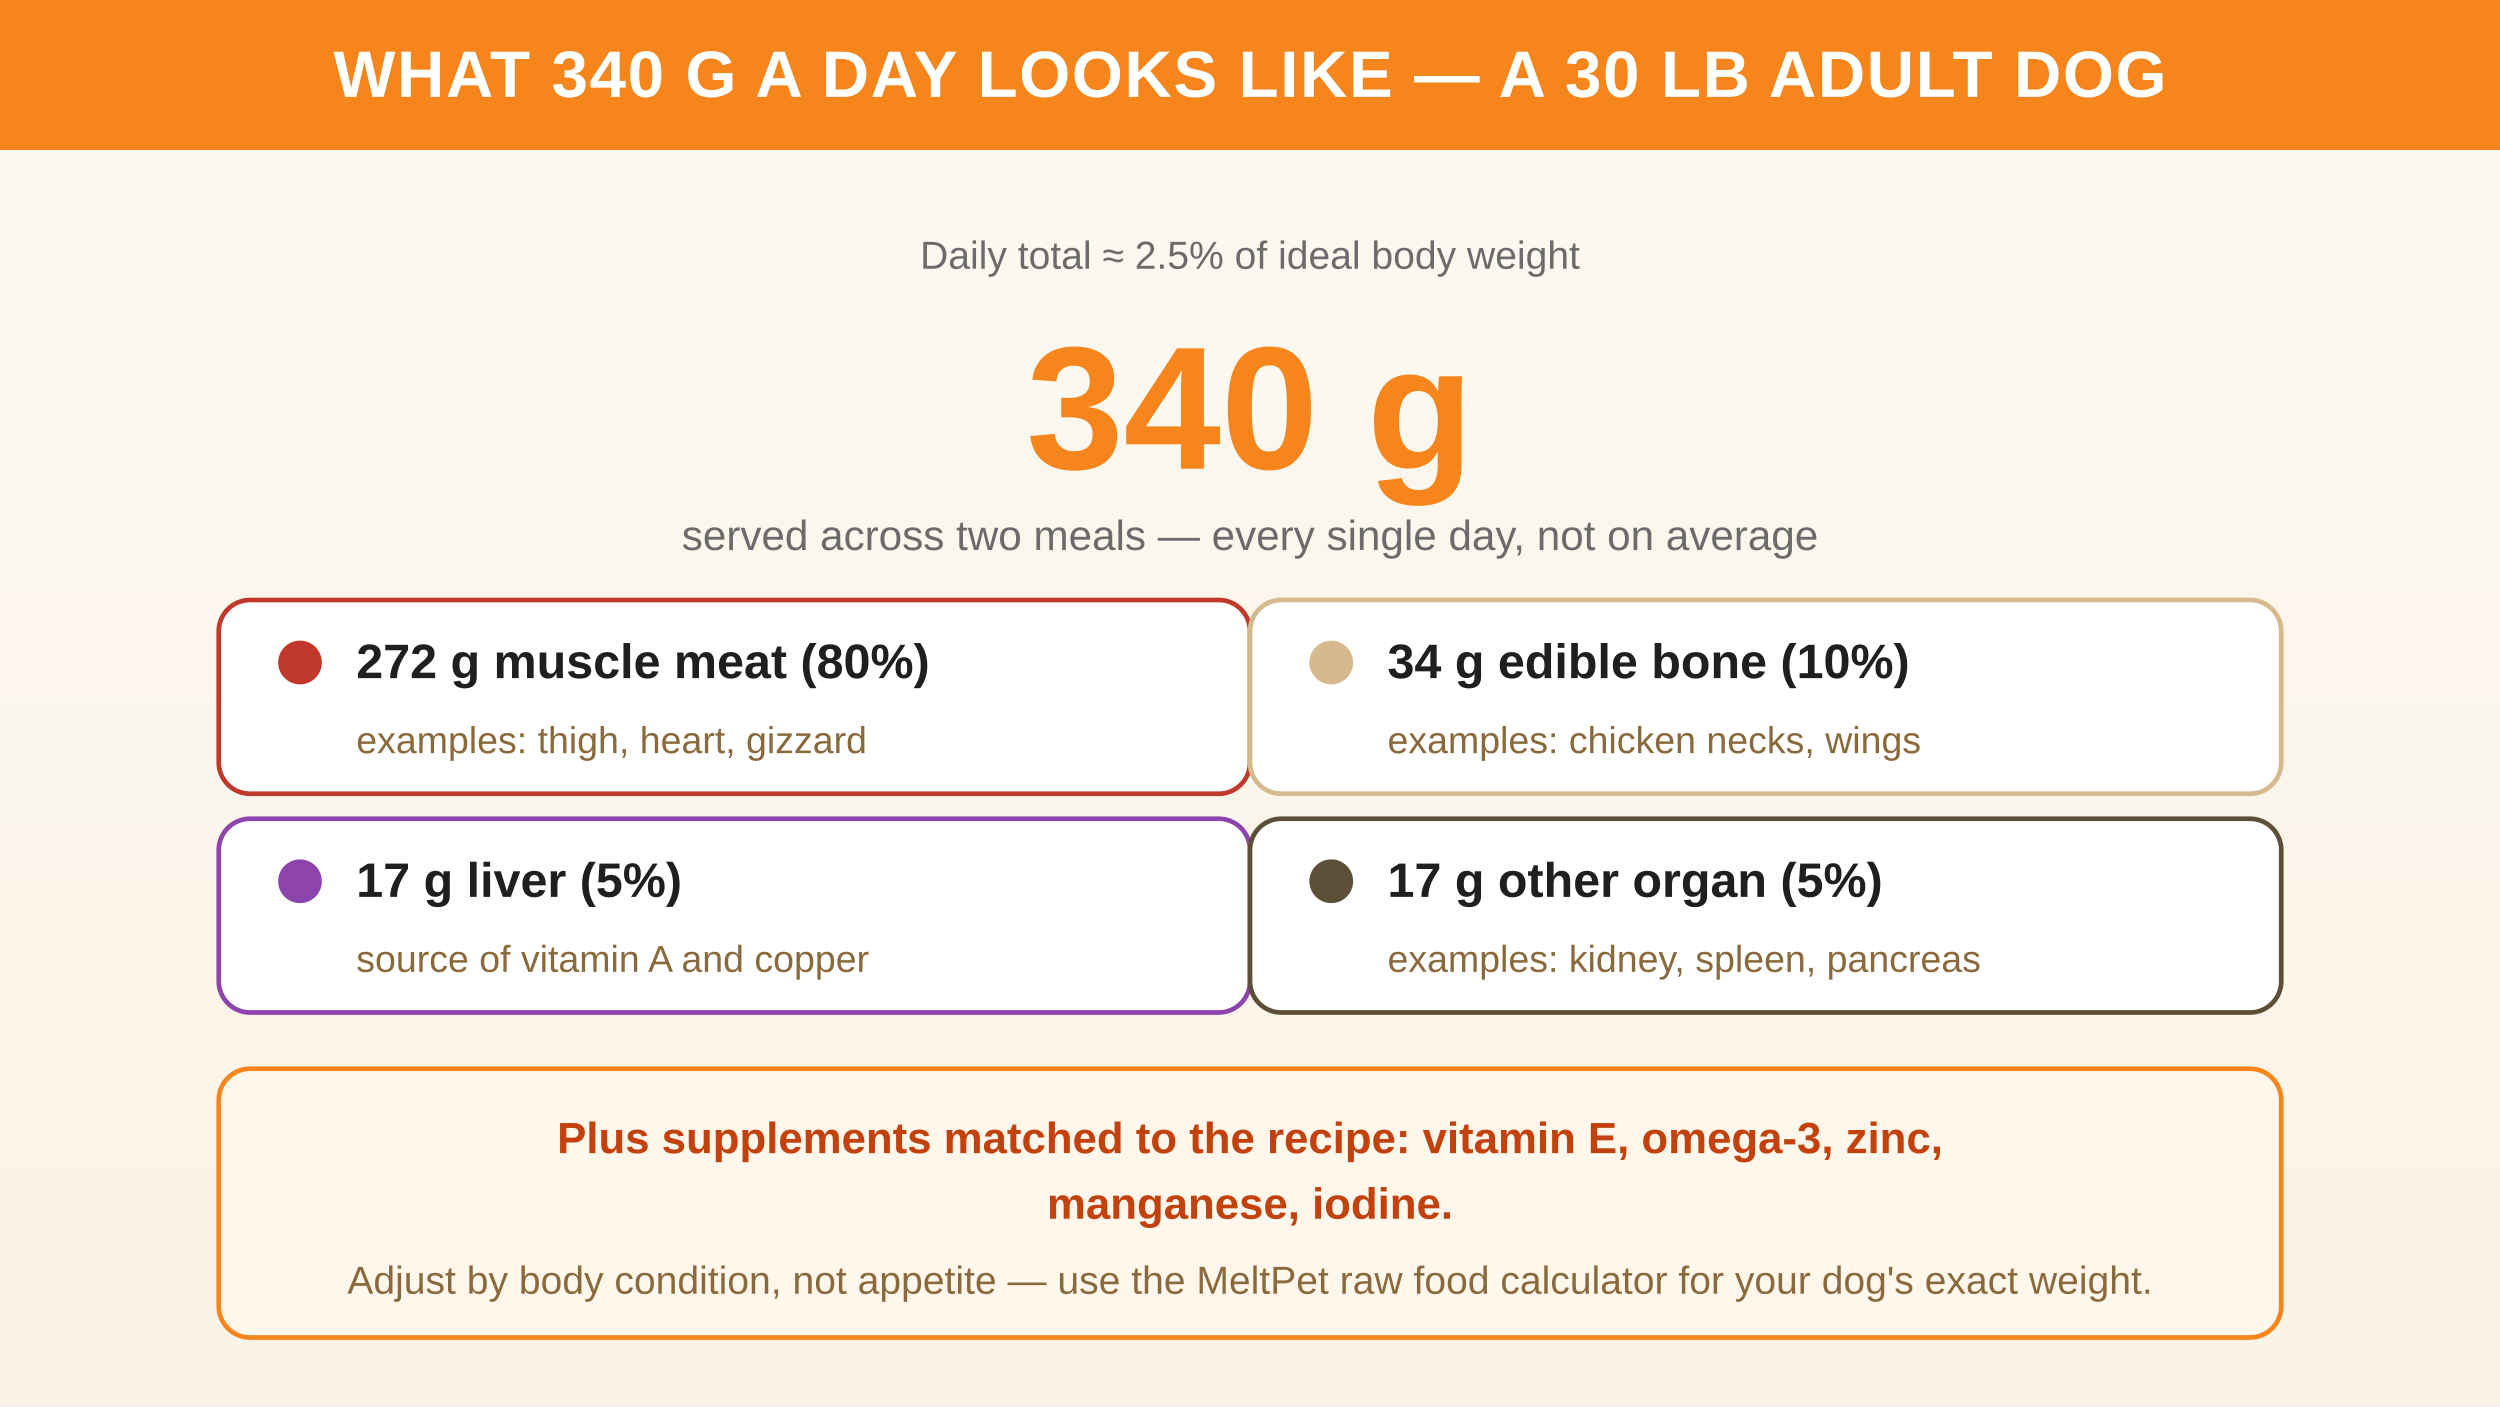
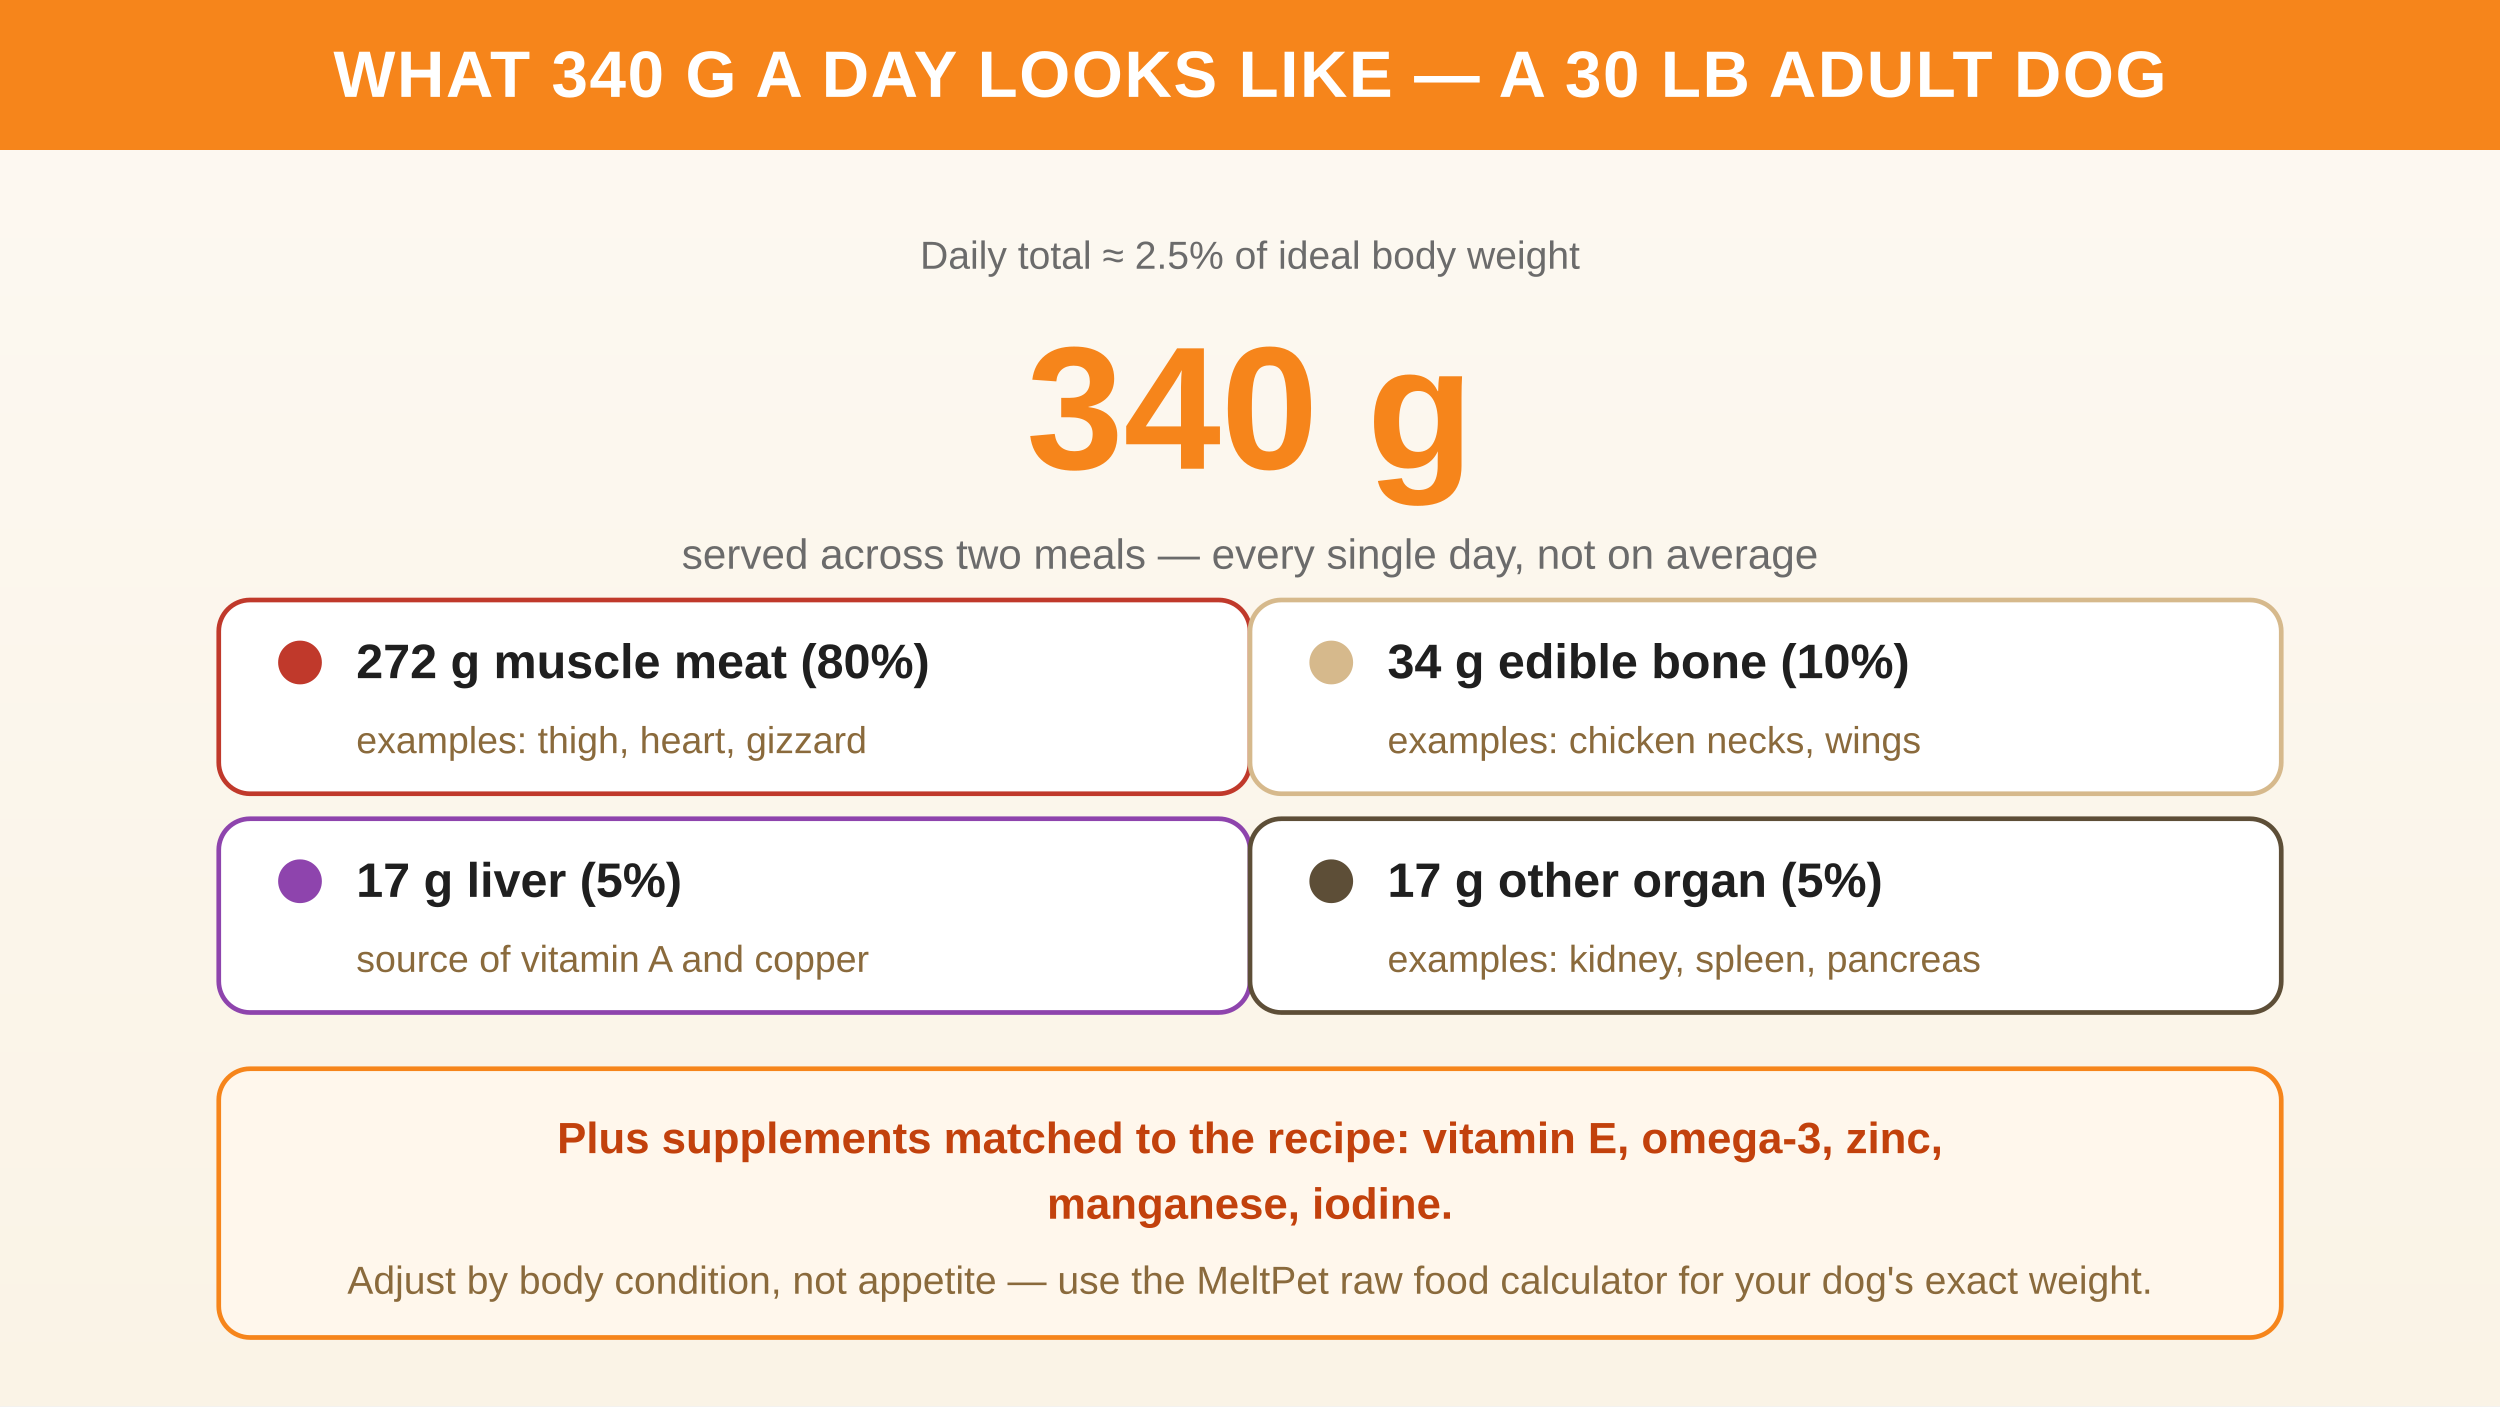
<svg xmlns="http://www.w3.org/2000/svg" width="800" height="450" viewBox="0 0 800 450">
  <defs>
    <linearGradient id="bg" x1="0" y1="0" x2="0" y2="1">
      <stop offset="0" stop-color="#FDF9F2" />
      <stop offset="1" stop-color="#FAF3E6" />
    </linearGradient>
  </defs>
  <rect width="800" height="450" fill="url(#bg)" />
  <rect x="0" y="0" width="800" height="48" fill="#F6851B" />
  <text x="400" y="31" text-anchor="middle" font-family="Arial,Helvetica,sans-serif" font-size="21" font-weight="800" fill="#FFFFFF" letter-spacing="0.5">WHAT 340 G A DAY LOOKS LIKE — A 30 LB ADULT DOG</text>
  <text x="400" y="86" text-anchor="middle" font-family="Arial,Helvetica,sans-serif" font-size="12.5" fill="#6B6B6B">Daily total ≈ 2.5% of ideal body weight</text>
  <text x="400" y="150" text-anchor="middle" font-family="Arial,Helvetica,sans-serif" font-size="56" font-weight="800" fill="#F6851B">340 g</text>
-   <text x="400" y="176" text-anchor="middle" font-family="Arial,Helvetica,sans-serif" font-size="13.5" fill="#6B6B6B">served across two meals — every single day, not on average</text>
+   <text x="400" y="182" text-anchor="middle" font-family="Arial,Helvetica,sans-serif" font-size="13.5" fill="#6B6B6B">served across two meals — every single day, not on average</text>
  <g font-family="Arial,Helvetica,sans-serif">
    <rect x="70" y="192" width="330" height="62" rx="10" fill="#FFFFFF" stroke="#C0392B" stroke-width="1.5" />
    <circle cx="96" cy="212" r="7" fill="#C0392B" />
    <text x="114" y="217" font-size="15.5" font-weight="800" fill="#1F1F1F">272 g muscle meat (80%)</text>
    <text x="114" y="241" font-size="12" fill="#8A6A3C">examples: thigh, heart, gizzard</text>
    <rect x="400" y="192" width="330" height="62" rx="10" fill="#FFFFFF" stroke="#D6B98C" stroke-width="1.5" />
    <circle cx="426" cy="212" r="7" fill="#D6B98C" />
    <text x="444" y="217" font-size="15.5" font-weight="800" fill="#1F1F1F">34 g edible bone (10%)</text>
    <text x="444" y="241" font-size="12" fill="#8A6A3C">examples: chicken necks, wings</text>
    <rect x="70" y="262" width="330" height="62" rx="10" fill="#FFFFFF" stroke="#8E44AD" stroke-width="1.5" />
    <circle cx="96" cy="282" r="7" fill="#8E44AD" />
    <text x="114" y="287" font-size="15.5" font-weight="800" fill="#1F1F1F">17 g liver (5%)</text>
    <text x="114" y="311" font-size="12" fill="#8A6A3C">source of vitamin A and copper</text>
    <rect x="400" y="262" width="330" height="62" rx="10" fill="#FFFFFF" stroke="#5D4E37" stroke-width="1.5" />
    <circle cx="426" cy="282" r="7" fill="#5D4E37" />
    <text x="444" y="287" font-size="15.5" font-weight="800" fill="#1F1F1F">17 g other organ (5%)</text>
    <text x="444" y="311" font-size="12" fill="#8A6A3C">examples: kidney, spleen, pancreas</text>
  </g>
  <rect x="70" y="342" width="660" height="86" rx="10" fill="#FFF7EC" stroke="#F6851B" stroke-width="1.5" />
  <text x="400" y="369" text-anchor="middle" font-family="Arial,Helvetica,sans-serif" font-size="14" font-weight="700" fill="#C2410C">Plus supplements matched to the recipe: vitamin E, omega-3, zinc,</text>
  <text x="400" y="390" text-anchor="middle" font-family="Arial,Helvetica,sans-serif" font-size="14" font-weight="700" fill="#C2410C">manganese, iodine.</text>
  <text x="400" y="414" text-anchor="middle" font-family="Arial,Helvetica,sans-serif" font-size="12.5" fill="#8A6A3C">Adjust by body condition, not appetite — use the MeltPet raw food calculator for your dog's exact weight.</text>
</svg>
